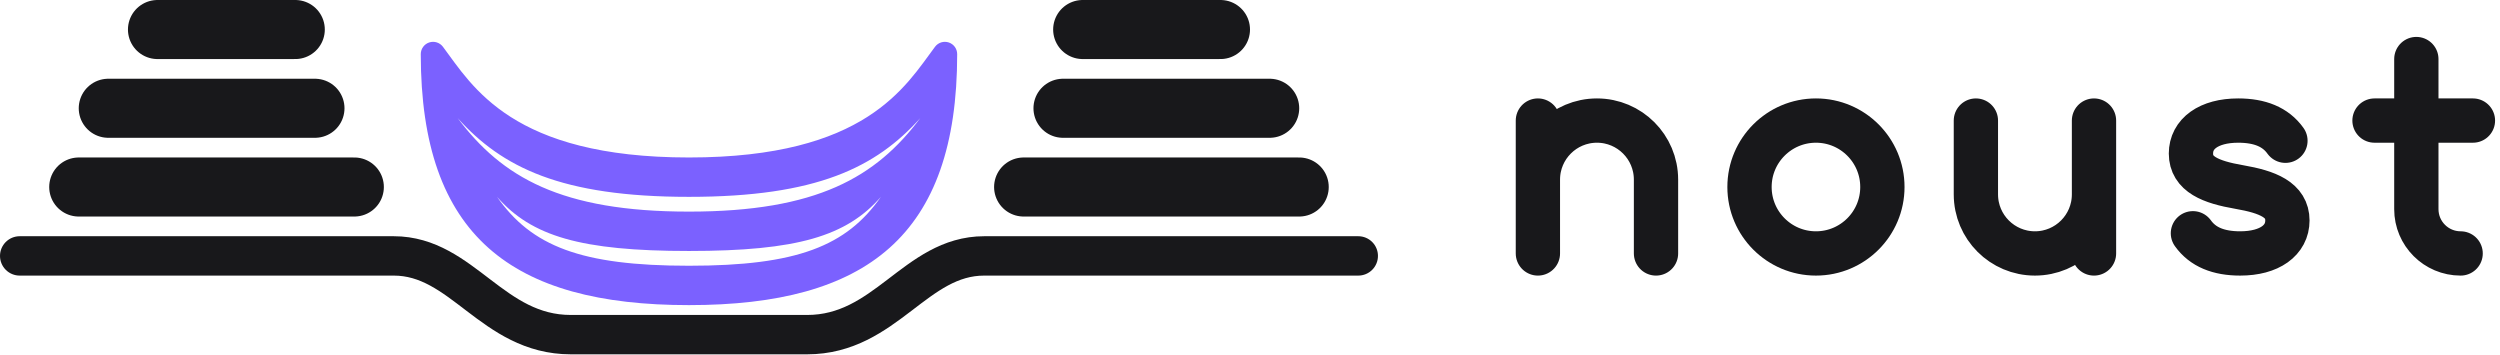
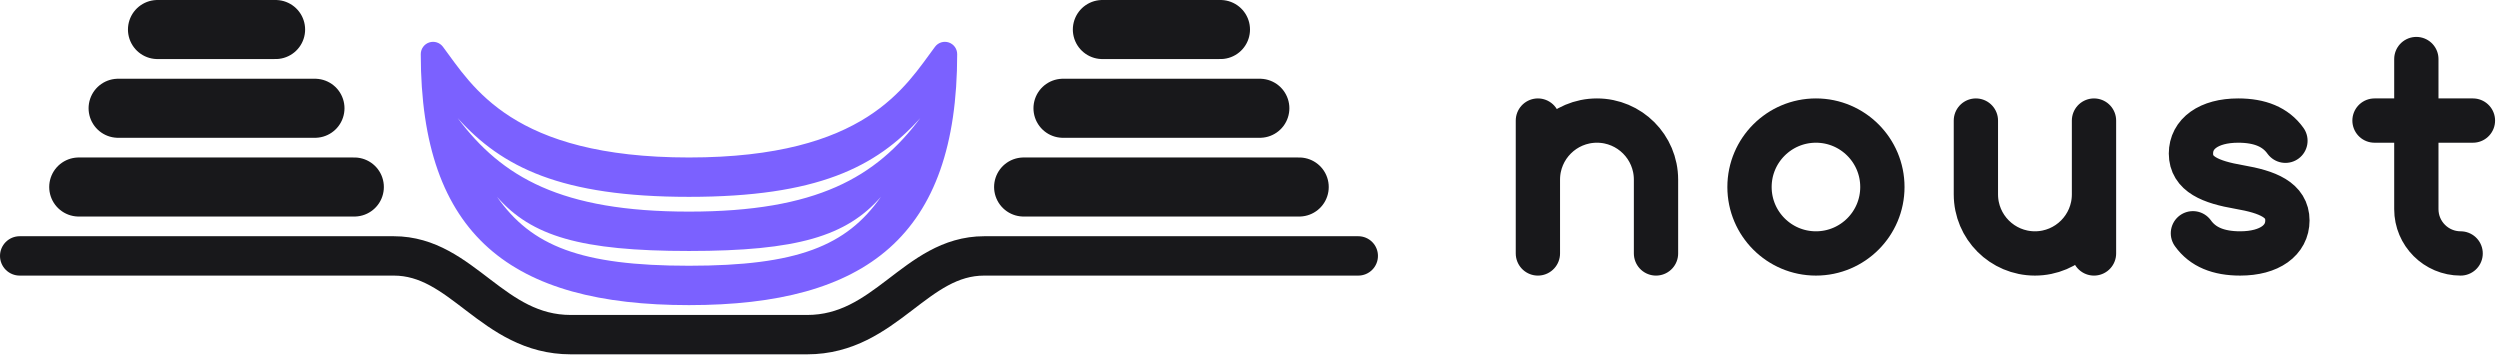
<svg xmlns="http://www.w3.org/2000/svg" viewBox="0 0 254 36" width="254" height="36" color="#18181b" fill="none">
-   <g id="noust-wordmark" stroke-linecap="round" stroke-linejoin="round">
+   <g id="noust-wordmark" fill="none" stroke-linecap="round" stroke-linejoin="round">
    <path d="M2 26H40C47 26 50 34 58 34H82C90 34 93 26 100 26H138" stroke="currentColor" stroke-width="4" />
-     <path d="M8 19H36M11 11H32M16 3H30M104 19H132M108 11H129M110 3H124" stroke="currentColor" stroke-width="6" />
+     <path d="M8 19H36M12 11H32M16 3H28M104 19H132M108 11H128M112 3H124" stroke="currentColor" stroke-width="6" />
    <path d="M42.75 5.5A1.25 1.25 0 0 1 45 4.75C48 8.75 52 16 70 16C88 16 92 8.75 95 4.75A1.25 1.25 0 0 1 97.25 5.5C97.25 24 88 31 70 31C52 31 42.75 24 42.75 5.5ZM46.5 12C51 17 57 20 70 20C83 20 89 17 93.5 12C89 18 83 21.5 70 21.5C57 21.5 51 18 46.5 12ZM50.5 20C54 24 59 25.5 70 25.5C81 25.5 86 24 89.5 20C86 25 81 27 70 27C59 27 54 25 50.5 20Z" fill="#7b61ff" fill-rule="evenodd" />
    <path d="M156.25 12.25V25.75M156.25 18.25A6 6 0 0 1 168.25 18.25V25.75M200.75 12.25V19.75A6 6 0 0 0 212.75 19.75M212.75 12.25V25.75M232.2 14.3C231.2 12.9 229.6 12.25 227.4 12.25C224.4 12.25 222.6 13.6 222.6 15.6C222.6 17.7 224.6 18.5 227.5 19C230.4 19.5 232.4 20.3 232.4 22.4C232.4 24.4 230.6 25.75 227.6 25.75C225.4 25.75 223.8 25.1 222.8 23.7M241.25 12.25H251.25M245.5 6V21.25A4.5 4.5 0 0 0 250 25.75" stroke="currentColor" stroke-width="4.5" />
    <circle cx="184.5" cy="19" r="6.75" stroke="currentColor" stroke-width="4.5" />
  </g>
</svg>
